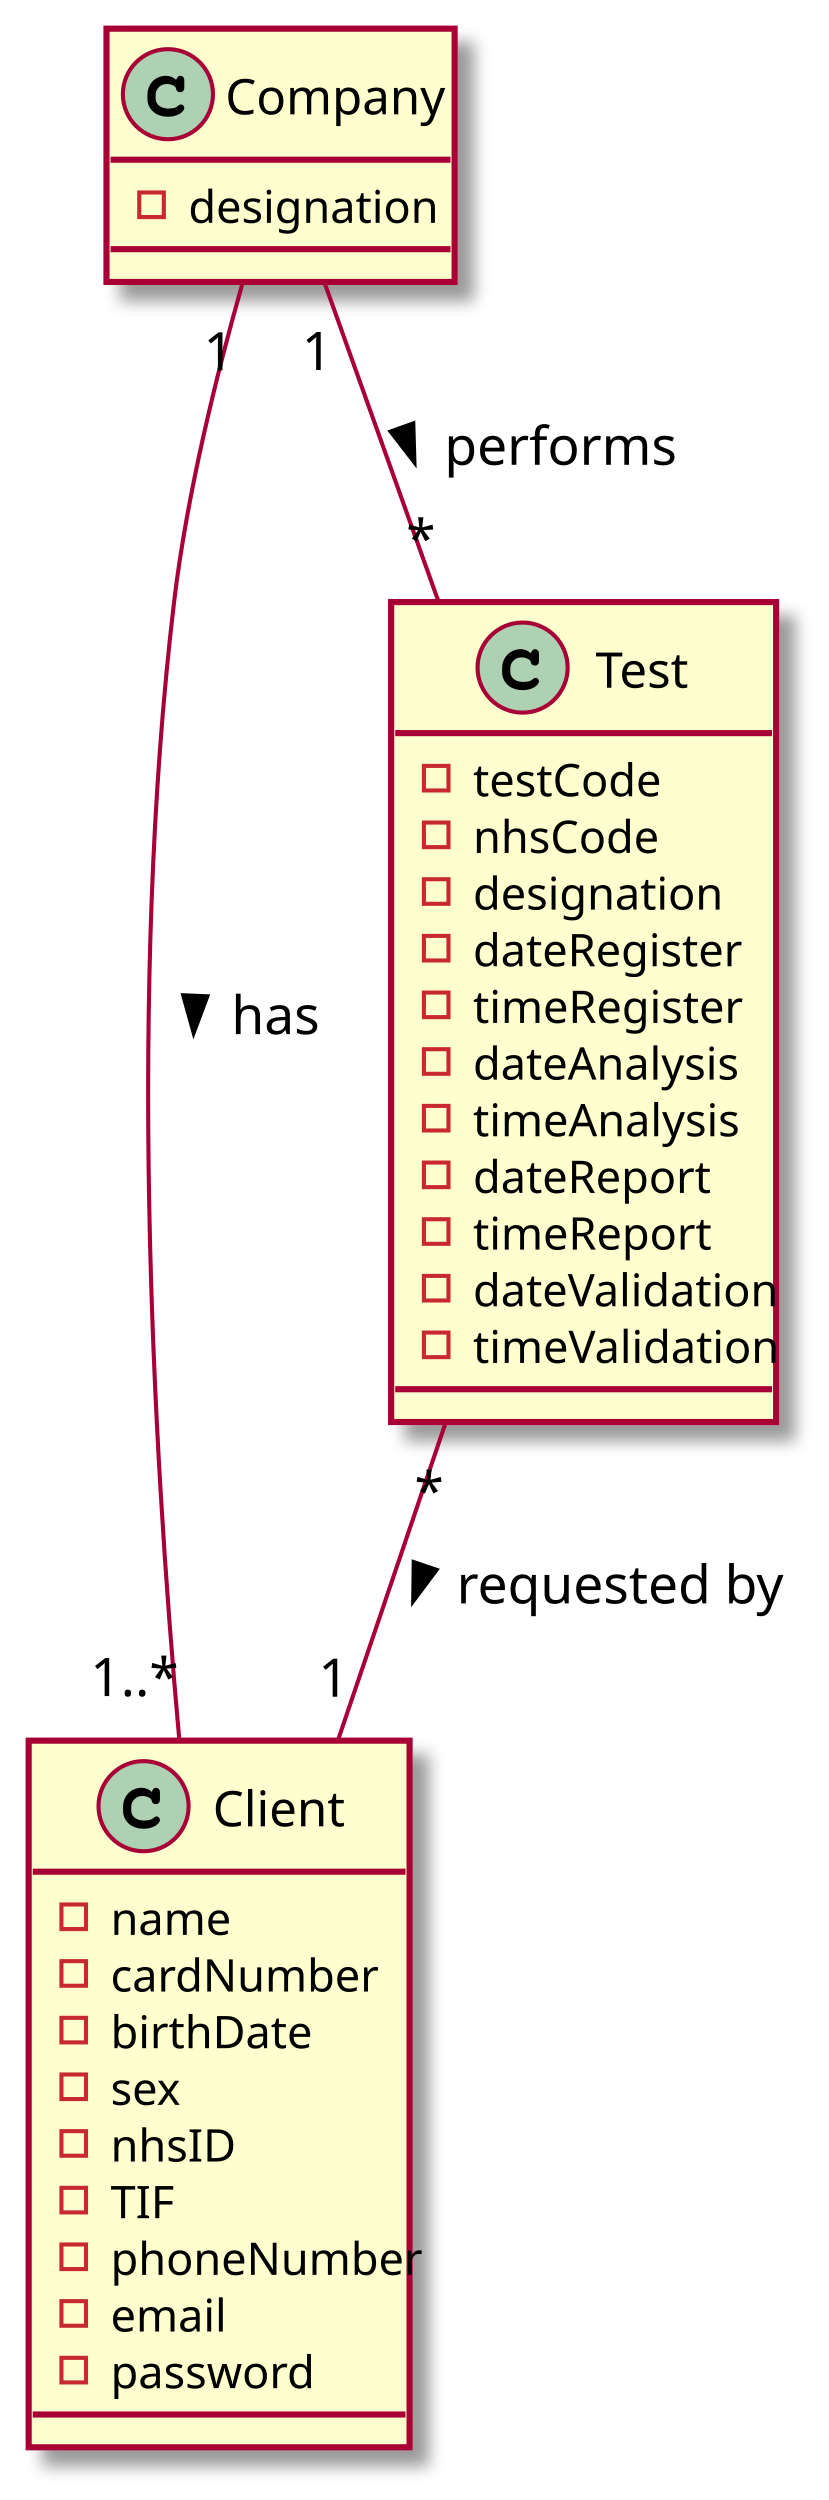
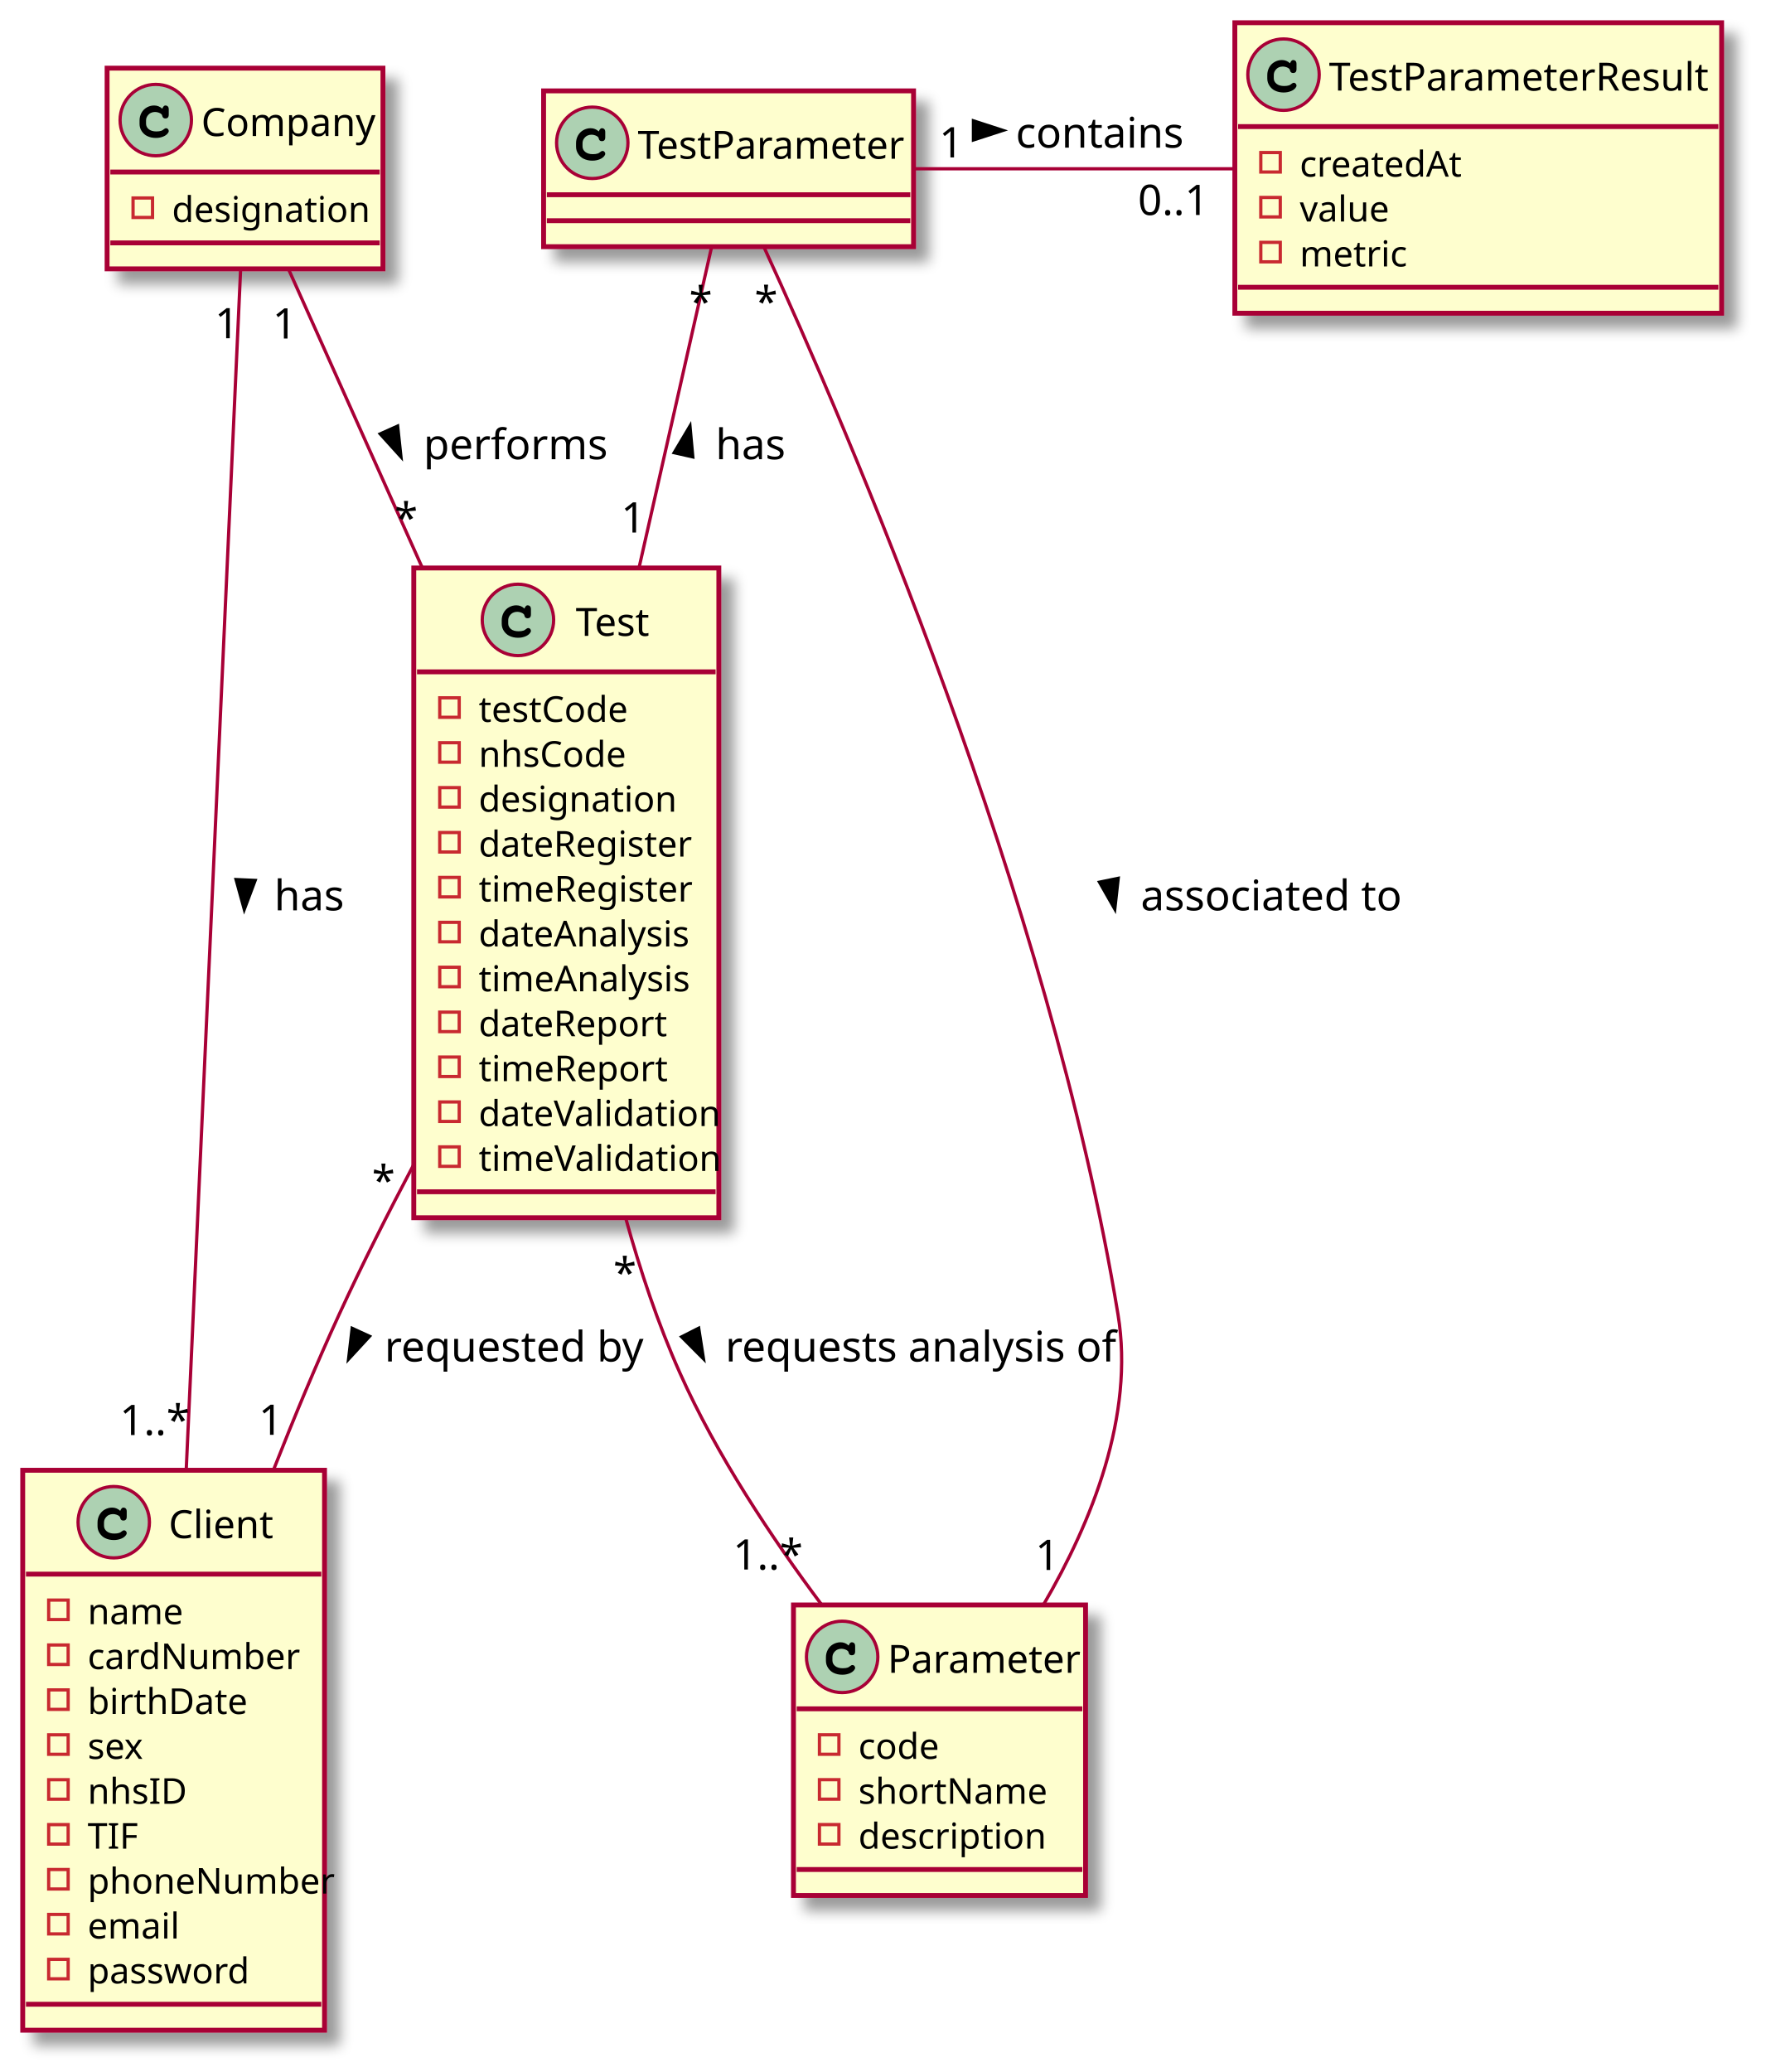
- <svg xmlns="http://www.w3.org/2000/svg" contentScriptType="application/ecmascript" contentStyleType="text/css" height="763.75px" preserveAspectRatio="none" style="width:253px;height:763px;" version="1.1" viewBox="0 0 253 763" width="253.75px" zoomAndPan="magnify">
+ <svg xmlns="http://www.w3.org/2000/svg" contentScriptType="application/ecmascript" contentStyleType="text/css" height="798.75px" preserveAspectRatio="none" style="width:680px;height:798px;" version="1.1" viewBox="0 0 680 798" width="680px" zoomAndPan="magnify">
  <defs>
-     <filter height="300%" id="f1lgx3156v87ap" width="300%" x="-1" y="-1">
+     <filter height="300%" id="f1get4rcjz4nbh" width="300%" x="-1" y="-1">
      <feGaussianBlur result="blurOut" stdDeviation="2.5" />
      <feColorMatrix in="blurOut" result="blurOut2" type="matrix" values="0 0 0 0 0 0 0 0 0 0 0 0 0 0 0 0 0 0 .4 0" />
      <feOffset dx="5.0" dy="5.0" in="blurOut2" result="blurOut3" />
      <feBlend in="SourceGraphic" in2="blurOut3" mode="normal" />
    </filter>
  </defs>
  <g>
-     <rect codeLine="2" fill="#FEFECE" filter="url(#f1lgx3156v87ap)" height="77.295" id="Company" style="stroke:#A80036;stroke-width:1.875;" width="106.25" x="32.5" y="8.75" />
-     <ellipse cx="51.25" cy="28.75" fill="#ADD1B2" rx="13.75" ry="13.75" style="stroke:#A80036;stroke-width:1.25;" />
-     <path d="M53.75,24.375 Q54.004,23.75 54.297,23.438 Q54.59,23.125 54.922,23.125 Q55.508,23.125 55.879,23.477 Q56.25,23.828 56.25,24.648 L56.25,26.602 Q56.25,27.422 55.898,27.773 Q55.547,28.125 55,28.125 Q54.512,28.125 54.199,27.91 Q53.887,27.695 53.75,27.129 Q53.691,26.738 53.477,26.523 Q53.086,26.113 52.383,25.879 Q51.68,25.625 50.977,25.625 Q50.098,25.625 49.355,25.977 Q48.633,26.328 48.066,27.109 Q47.5,27.891 47.5,28.965 L47.5,30.117 Q47.5,31.406 48.555,32.266 Q49.609,33.125 51.484,33.125 Q52.598,33.125 53.379,32.871 Q53.828,32.734 54.336,32.285 Q54.668,32.031 54.844,31.953 Q55.02,31.875 55.234,31.875 Q55.645,31.875 55.938,32.207 Q56.25,32.52 56.25,32.969 Q56.25,33.398 55.82,33.906 Q55.195,34.648 54.199,35.059 Q52.891,35.625 51.289,35.625 Q49.414,35.625 47.91,34.883 Q46.699,34.297 45.84,33.027 Q45,31.758 45,30.254 L45,28.887 Q45,27.324 45.742,25.957 Q46.504,24.59 47.812,23.867 Q49.141,23.125 50.625,23.125 Q51.523,23.125 52.305,23.438 Q53.086,23.75 53.75,24.375 Z " fill="#000000" />
-     <text fill="#000000" font-family="sans-serif" font-size="15" lengthAdjust="spacing" textLength="66.25" x="68.75" y="34.888">Company</text>
-     <line style="stroke:#A80036;stroke-width:1.875;" x1="33.75" x2="137.5" y1="48.75" y2="48.75" />
-     <rect fill="none" height="7.5" style="stroke:#C82930;stroke-width:1.25;" width="7.5" x="42.5" y="58.75" />
-     <text fill="#000000" font-family="sans-serif" font-size="13.75" lengthAdjust="spacing" textLength="68.75" x="57.5" y="68.024">designation</text>
-     <line style="stroke:#A80036;stroke-width:1.875;" x1="33.75" x2="137.5" y1="76.045" y2="76.045" />
-     <rect codeLine="6" fill="#FEFECE" filter="url(#f1lgx3156v87ap)" height="215.654" id="Client" style="stroke:#A80036;stroke-width:1.875;" width="116.25" x="8.75" y="531.25" />
-     <ellipse cx="43.812" cy="551.25" fill="#ADD1B2" rx="13.75" ry="13.75" style="stroke:#A80036;stroke-width:1.25;" />
-     <path d="M46.312,546.875 Q46.566,546.25 46.859,545.938 Q47.152,545.625 47.484,545.625 Q48.07,545.625 48.441,545.977 Q48.812,546.328 48.812,547.148 L48.812,549.102 Q48.812,549.922 48.461,550.273 Q48.109,550.625 47.562,550.625 Q47.074,550.625 46.762,550.41 Q46.449,550.195 46.312,549.629 Q46.254,549.238 46.039,549.023 Q45.648,548.613 44.945,548.379 Q44.242,548.125 43.539,548.125 Q42.66,548.125 41.918,548.477 Q41.195,548.828 40.629,549.609 Q40.062,550.391 40.062,551.465 L40.062,552.617 Q40.062,553.906 41.117,554.766 Q42.172,555.625 44.047,555.625 Q45.16,555.625 45.941,555.371 Q46.391,555.234 46.898,554.785 Q47.23,554.531 47.406,554.453 Q47.582,554.375 47.797,554.375 Q48.207,554.375 48.5,554.707 Q48.812,555.019 48.812,555.469 Q48.812,555.898 48.383,556.406 Q47.758,557.148 46.762,557.559 Q45.453,558.125 43.852,558.125 Q41.977,558.125 40.473,557.383 Q39.262,556.797 38.402,555.527 Q37.562,554.258 37.562,552.754 L37.562,551.387 Q37.562,549.824 38.305,548.457 Q39.066,547.09 40.375,546.367 Q41.703,545.625 43.188,545.625 Q44.086,545.625 44.867,545.938 Q45.648,546.25 46.312,546.875 Z " fill="#000000" />
-     <text fill="#000000" font-family="sans-serif" font-size="15" lengthAdjust="spacing" textLength="40" x="64.938" y="557.388">Client</text>
-     <line style="stroke:#A80036;stroke-width:1.875;" x1="10" x2="123.75" y1="571.25" y2="571.25" />
-     <rect fill="none" height="7.5" style="stroke:#C82930;stroke-width:1.25;" width="7.5" x="18.75" y="581.25" />
-     <text fill="#000000" font-family="sans-serif" font-size="13.75" lengthAdjust="spacing" textLength="32.5" x="33.75" y="590.524">name</text>
-     <rect fill="none" height="7.5" style="stroke:#C82930;stroke-width:1.25;" width="7.5" x="18.75" y="598.545" />
-     <text fill="#000000" font-family="sans-serif" font-size="13.75" lengthAdjust="spacing" textLength="73.75" x="33.75" y="607.819">cardNumber</text>
-     <rect fill="none" height="7.5" style="stroke:#C82930;stroke-width:1.25;" width="7.5" x="18.75" y="615.84" />
-     <text fill="#000000" font-family="sans-serif" font-size="13.75" lengthAdjust="spacing" textLength="53.75" x="33.75" y="625.114">birthDate</text>
-     <rect fill="none" height="7.5" style="stroke:#C82930;stroke-width:1.25;" width="7.5" x="18.75" y="633.135" />
-     <text fill="#000000" font-family="sans-serif" font-size="13.75" lengthAdjust="spacing" textLength="22.5" x="33.75" y="642.408">sex</text>
-     <rect fill="none" height="7.5" style="stroke:#C82930;stroke-width:1.25;" width="7.5" x="18.75" y="650.43" />
-     <text fill="#000000" font-family="sans-serif" font-size="13.75" lengthAdjust="spacing" textLength="33.75" x="33.75" y="659.703">nhsID</text>
-     <rect fill="none" height="7.5" style="stroke:#C82930;stroke-width:1.25;" width="7.5" x="18.75" y="667.725" />
-     <text fill="#000000" font-family="sans-serif" font-size="13.75" lengthAdjust="spacing" textLength="17.5" x="33.75" y="676.998">TIF</text>
-     <rect fill="none" height="7.5" style="stroke:#C82930;stroke-width:1.25;" width="7.5" x="18.75" y="685.019" />
-     <text fill="#000000" font-family="sans-serif" font-size="13.75" lengthAdjust="spacing" textLength="83.75" x="33.75" y="694.293">phoneNumber</text>
-     <rect fill="none" height="7.5" style="stroke:#C82930;stroke-width:1.25;" width="7.5" x="18.75" y="702.314" />
-     <text fill="#000000" font-family="sans-serif" font-size="13.75" lengthAdjust="spacing" textLength="30" x="33.75" y="711.588">email</text>
-     <rect fill="none" height="7.5" style="stroke:#C82930;stroke-width:1.25;" width="7.5" x="18.75" y="719.609" />
-     <text fill="#000000" font-family="sans-serif" font-size="13.75" lengthAdjust="spacing" textLength="62.5" x="33.75" y="728.883">password</text>
-     <line style="stroke:#A80036;stroke-width:1.875;" x1="10" x2="123.75" y1="736.904" y2="736.904" />
-     <rect codeLine="18" fill="#FEFECE" filter="url(#f1lgx3156v87ap)" height="250.244" id="Test" style="stroke:#A80036;stroke-width:1.875;" width="117.5" x="119.375" y="183.75" />
-     <ellipse cx="159.5" cy="203.75" fill="#ADD1B2" rx="13.75" ry="13.75" style="stroke:#A80036;stroke-width:1.25;" />
-     <path d="M162,199.375 Q162.254,198.75 162.547,198.438 Q162.84,198.125 163.172,198.125 Q163.758,198.125 164.129,198.477 Q164.5,198.828 164.5,199.648 L164.5,201.602 Q164.5,202.422 164.148,202.773 Q163.797,203.125 163.25,203.125 Q162.762,203.125 162.449,202.91 Q162.137,202.695 162,202.129 Q161.941,201.738 161.727,201.523 Q161.336,201.113 160.633,200.879 Q159.93,200.625 159.227,200.625 Q158.348,200.625 157.606,200.977 Q156.883,201.328 156.316,202.109 Q155.75,202.891 155.75,203.965 L155.75,205.117 Q155.75,206.406 156.805,207.266 Q157.859,208.125 159.734,208.125 Q160.848,208.125 161.629,207.871 Q162.078,207.734 162.586,207.285 Q162.918,207.031 163.094,206.953 Q163.269,206.875 163.484,206.875 Q163.894,206.875 164.188,207.207 Q164.5,207.519 164.5,207.969 Q164.5,208.398 164.07,208.906 Q163.445,209.648 162.449,210.059 Q161.141,210.625 159.539,210.625 Q157.664,210.625 156.16,209.883 Q154.949,209.297 154.09,208.027 Q153.25,206.758 153.25,205.254 L153.25,203.887 Q153.25,202.324 153.992,200.957 Q154.754,199.59 156.062,198.867 Q157.391,198.125 158.875,198.125 Q159.773,198.125 160.555,198.438 Q161.336,198.75 162,199.375 Z " fill="#000000" />
-     <text fill="#000000" font-family="sans-serif" font-size="15" lengthAdjust="spacing" textLength="30" x="181.75" y="209.888">Test</text>
-     <line style="stroke:#A80036;stroke-width:1.875;" x1="120.625" x2="235.625" y1="223.75" y2="223.75" />
-     <rect fill="none" height="7.5" style="stroke:#C82930;stroke-width:1.25;" width="7.5" x="129.375" y="233.75" />
-     <text fill="#000000" font-family="sans-serif" font-size="13.75" lengthAdjust="spacing" textLength="53.75" x="144.375" y="243.024">testCode</text>
-     <rect fill="none" height="7.5" style="stroke:#C82930;stroke-width:1.25;" width="7.5" x="129.375" y="251.045" />
-     <text fill="#000000" font-family="sans-serif" font-size="13.75" lengthAdjust="spacing" textLength="53.75" x="144.375" y="260.319">nhsCode</text>
-     <rect fill="none" height="7.5" style="stroke:#C82930;stroke-width:1.25;" width="7.5" x="129.375" y="268.34" />
-     <text fill="#000000" font-family="sans-serif" font-size="13.75" lengthAdjust="spacing" textLength="68.75" x="144.375" y="277.613">designation</text>
-     <rect fill="none" height="7.5" style="stroke:#C82930;stroke-width:1.25;" width="7.5" x="129.375" y="285.635" />
-     <text fill="#000000" font-family="sans-serif" font-size="13.75" lengthAdjust="spacing" textLength="76.25" x="144.375" y="294.908">dateRegister</text>
-     <rect fill="none" height="7.5" style="stroke:#C82930;stroke-width:1.25;" width="7.5" x="129.375" y="302.93" />
-     <text fill="#000000" font-family="sans-serif" font-size="13.75" lengthAdjust="spacing" textLength="73.75" x="144.375" y="312.203">timeRegister</text>
-     <rect fill="none" height="7.5" style="stroke:#C82930;stroke-width:1.25;" width="7.5" x="129.375" y="320.225" />
-     <text fill="#000000" font-family="sans-serif" font-size="13.75" lengthAdjust="spacing" textLength="78.75" x="144.375" y="329.498">dateAnalysis</text>
-     <rect fill="none" height="7.5" style="stroke:#C82930;stroke-width:1.25;" width="7.5" x="129.375" y="337.519" />
-     <text fill="#000000" font-family="sans-serif" font-size="13.75" lengthAdjust="spacing" textLength="76.25" x="144.375" y="346.793">timeAnalysis</text>
-     <rect fill="none" height="7.5" style="stroke:#C82930;stroke-width:1.25;" width="7.5" x="129.375" y="354.815" />
-     <text fill="#000000" font-family="sans-serif" font-size="13.75" lengthAdjust="spacing" textLength="66.25" x="144.375" y="364.088">dateReport</text>
-     <rect fill="none" height="7.5" style="stroke:#C82930;stroke-width:1.25;" width="7.5" x="129.375" y="372.109" />
-     <text fill="#000000" font-family="sans-serif" font-size="13.75" lengthAdjust="spacing" textLength="63.75" x="144.375" y="381.383">timeReport</text>
-     <rect fill="none" height="7.5" style="stroke:#C82930;stroke-width:1.25;" width="7.5" x="129.375" y="389.404" />
-     <text fill="#000000" font-family="sans-serif" font-size="13.75" lengthAdjust="spacing" textLength="85" x="144.375" y="398.678">dateValidation</text>
-     <rect fill="none" height="7.5" style="stroke:#C82930;stroke-width:1.25;" width="7.5" x="129.375" y="406.699" />
-     <text fill="#000000" font-family="sans-serif" font-size="13.75" lengthAdjust="spacing" textLength="82.5" x="144.375" y="415.973">timeValidation</text>
-     <line style="stroke:#A80036;stroke-width:1.875;" x1="120.625" x2="235.625" y1="423.994" y2="423.994" />
-     <path codeLine="33" d="M99.075,86.375 C108.3,112.162 121.1,147.975 133.713,183.275 " fill="none" id="Company-Test" style="stroke:#A80036;stroke-width:1.25;" />
-     <polygon fill="#000000" points="126.479,141.105,126.132,129.222,119.214,131.695,126.479,141.105" style="stroke:#000000;stroke-width:1.25;" />
-     <text fill="#000000" font-family="sans-serif" font-size="16.25" lengthAdjust="spacing" textLength="62.5" x="135.625" y="141.869">performs</text>
-     <text fill="#000000" font-family="sans-serif" font-size="16.25" lengthAdjust="spacing" textLength="8.75" x="92.112" y="112.93">1</text>
-     <text fill="#000000" font-family="sans-serif" font-size="16.25" lengthAdjust="spacing" textLength="6.25" x="123.972" y="170.202">*</text>
-     <path codeLine="34" d="M73.938,86.725 C66.312,113.537 57.075,150.475 53.125,183.75 C39.075,302.087 46.388,438.913 54.75,531.237 " fill="none" id="Company-Client" style="stroke:#A80036;stroke-width:1.25;" />
-     <polygon fill="#000000" points="59.105,315.214,63.263,304.077,55.923,303.76,59.105,315.214" style="stroke:#000000;stroke-width:1.25;" />
-     <text fill="#000000" font-family="sans-serif" font-size="16.25" lengthAdjust="spacing" textLength="26.25" x="70.625" y="315.619">has</text>
-     <text fill="#000000" font-family="sans-serif" font-size="16.25" lengthAdjust="spacing" textLength="8.75" x="62.126" y="113.039">1</text>
-     <text fill="#000000" font-family="sans-serif" font-size="16.25" lengthAdjust="spacing" textLength="25" x="27.557" y="517.631">1..*</text>
-     <path codeLine="35" d="M136.062,434.05 C125.237,465.988 113.675,500.087 103.162,531.087 " fill="none" id="Test-Client" style="stroke:#A80036;stroke-width:1.25;" />
-     <polygon fill="#000000" points="126.118,488.639,133.228,479.111,126.269,476.752,126.118,488.639" style="stroke:#000000;stroke-width:1.25;" />
-     <text fill="#000000" font-family="sans-serif" font-size="16.25" lengthAdjust="spacing" textLength="93.75" x="139.375" y="489.369">requested by</text>
-     <text fill="#000000" font-family="sans-serif" font-size="16.25" lengthAdjust="spacing" textLength="6.25" x="126.494" y="460.862">*</text>
-     <text fill="#000000" font-family="sans-serif" font-size="16.25" lengthAdjust="spacing" textLength="8.75" x="97.155" y="517.836">1</text>
+     <rect codeLine="2" fill="#FEFECE" filter="url(#f1get4rcjz4nbh)" height="77.295" id="Company" style="stroke:#A80036;stroke-width:1.875;" width="106.25" x="41.25" y="26.25" />
+     <ellipse cx="60" cy="46.25" fill="#ADD1B2" rx="13.75" ry="13.75" style="stroke:#A80036;stroke-width:1.25;" />
+     <path d="M62.5,41.875 Q62.754,41.25 63.047,40.938 Q63.34,40.625 63.672,40.625 Q64.258,40.625 64.629,40.977 Q65,41.328 65,42.148 L65,44.102 Q65,44.922 64.648,45.273 Q64.297,45.625 63.75,45.625 Q63.262,45.625 62.949,45.41 Q62.637,45.195 62.5,44.629 Q62.441,44.238 62.227,44.023 Q61.836,43.613 61.133,43.379 Q60.43,43.125 59.727,43.125 Q58.848,43.125 58.105,43.477 Q57.383,43.828 56.816,44.609 Q56.25,45.391 56.25,46.465 L56.25,47.617 Q56.25,48.906 57.305,49.766 Q58.359,50.625 60.234,50.625 Q61.348,50.625 62.129,50.371 Q62.578,50.234 63.086,49.785 Q63.418,49.531 63.594,49.453 Q63.77,49.375 63.984,49.375 Q64.394,49.375 64.688,49.707 Q65,50.02 65,50.469 Q65,50.898 64.57,51.406 Q63.945,52.148 62.949,52.559 Q61.641,53.125 60.039,53.125 Q58.164,53.125 56.66,52.383 Q55.449,51.797 54.59,50.527 Q53.75,49.258 53.75,47.754 L53.75,46.387 Q53.75,44.824 54.492,43.457 Q55.254,42.09 56.562,41.367 Q57.891,40.625 59.375,40.625 Q60.273,40.625 61.055,40.938 Q61.836,41.25 62.5,41.875 Z " fill="#000000" />
+     <text fill="#000000" font-family="sans-serif" font-size="15" lengthAdjust="spacing" textLength="66.25" x="77.5" y="52.388">Company</text>
+     <line style="stroke:#A80036;stroke-width:1.875;" x1="42.5" x2="146.25" y1="66.25" y2="66.25" />
+     <rect fill="none" height="7.5" style="stroke:#C82930;stroke-width:1.25;" width="7.5" x="51.25" y="76.25" />
+     <text fill="#000000" font-family="sans-serif" font-size="13.75" lengthAdjust="spacing" textLength="68.75" x="66.25" y="85.524">designation</text>
+     <line style="stroke:#A80036;stroke-width:1.875;" x1="42.5" x2="146.25" y1="93.545" y2="93.545" />
+     <rect codeLine="6" fill="#FEFECE" filter="url(#f1get4rcjz4nbh)" height="215.654" id="Client" style="stroke:#A80036;stroke-width:1.875;" width="116.25" x="8.75" y="566.25" />
+     <ellipse cx="43.812" cy="586.25" fill="#ADD1B2" rx="13.75" ry="13.75" style="stroke:#A80036;stroke-width:1.25;" />
+     <path d="M46.312,581.875 Q46.566,581.25 46.859,580.938 Q47.152,580.625 47.484,580.625 Q48.07,580.625 48.441,580.977 Q48.812,581.328 48.812,582.148 L48.812,584.102 Q48.812,584.922 48.461,585.273 Q48.109,585.625 47.562,585.625 Q47.074,585.625 46.762,585.41 Q46.449,585.195 46.312,584.629 Q46.254,584.238 46.039,584.023 Q45.648,583.613 44.945,583.379 Q44.242,583.125 43.539,583.125 Q42.66,583.125 41.918,583.477 Q41.195,583.828 40.629,584.609 Q40.062,585.391 40.062,586.465 L40.062,587.617 Q40.062,588.906 41.117,589.766 Q42.172,590.625 44.047,590.625 Q45.16,590.625 45.941,590.371 Q46.391,590.234 46.898,589.785 Q47.23,589.531 47.406,589.453 Q47.582,589.375 47.797,589.375 Q48.207,589.375 48.5,589.707 Q48.812,590.019 48.812,590.469 Q48.812,590.898 48.383,591.406 Q47.758,592.148 46.762,592.559 Q45.453,593.125 43.852,593.125 Q41.977,593.125 40.473,592.383 Q39.262,591.797 38.402,590.527 Q37.562,589.258 37.562,587.754 L37.562,586.387 Q37.562,584.824 38.305,583.457 Q39.066,582.09 40.375,581.367 Q41.703,580.625 43.188,580.625 Q44.086,580.625 44.867,580.938 Q45.648,581.25 46.312,581.875 Z " fill="#000000" />
+     <text fill="#000000" font-family="sans-serif" font-size="15" lengthAdjust="spacing" textLength="40" x="64.938" y="592.388">Client</text>
+     <line style="stroke:#A80036;stroke-width:1.875;" x1="10" x2="123.75" y1="606.25" y2="606.25" />
+     <rect fill="none" height="7.5" style="stroke:#C82930;stroke-width:1.25;" width="7.5" x="18.75" y="616.25" />
+     <text fill="#000000" font-family="sans-serif" font-size="13.75" lengthAdjust="spacing" textLength="32.5" x="33.75" y="625.524">name</text>
+     <rect fill="none" height="7.5" style="stroke:#C82930;stroke-width:1.25;" width="7.5" x="18.75" y="633.545" />
+     <text fill="#000000" font-family="sans-serif" font-size="13.75" lengthAdjust="spacing" textLength="73.75" x="33.75" y="642.819">cardNumber</text>
+     <rect fill="none" height="7.5" style="stroke:#C82930;stroke-width:1.25;" width="7.5" x="18.75" y="650.84" />
+     <text fill="#000000" font-family="sans-serif" font-size="13.75" lengthAdjust="spacing" textLength="53.75" x="33.75" y="660.114">birthDate</text>
+     <rect fill="none" height="7.5" style="stroke:#C82930;stroke-width:1.25;" width="7.5" x="18.75" y="668.135" />
+     <text fill="#000000" font-family="sans-serif" font-size="13.75" lengthAdjust="spacing" textLength="22.5" x="33.75" y="677.408">sex</text>
+     <rect fill="none" height="7.5" style="stroke:#C82930;stroke-width:1.25;" width="7.5" x="18.75" y="685.43" />
+     <text fill="#000000" font-family="sans-serif" font-size="13.75" lengthAdjust="spacing" textLength="33.75" x="33.75" y="694.703">nhsID</text>
+     <rect fill="none" height="7.5" style="stroke:#C82930;stroke-width:1.25;" width="7.5" x="18.75" y="702.725" />
+     <text fill="#000000" font-family="sans-serif" font-size="13.75" lengthAdjust="spacing" textLength="17.5" x="33.75" y="711.998">TIF</text>
+     <rect fill="none" height="7.5" style="stroke:#C82930;stroke-width:1.25;" width="7.5" x="18.75" y="720.019" />
+     <text fill="#000000" font-family="sans-serif" font-size="13.75" lengthAdjust="spacing" textLength="83.75" x="33.75" y="729.293">phoneNumber</text>
+     <rect fill="none" height="7.5" style="stroke:#C82930;stroke-width:1.25;" width="7.5" x="18.75" y="737.314" />
+     <text fill="#000000" font-family="sans-serif" font-size="13.75" lengthAdjust="spacing" textLength="30" x="33.75" y="746.588">email</text>
+     <rect fill="none" height="7.5" style="stroke:#C82930;stroke-width:1.25;" width="7.5" x="18.75" y="754.609" />
+     <text fill="#000000" font-family="sans-serif" font-size="13.75" lengthAdjust="spacing" textLength="62.5" x="33.75" y="763.883">password</text>
+     <line style="stroke:#A80036;stroke-width:1.875;" x1="10" x2="123.75" y1="771.904" y2="771.904" />
+     <rect codeLine="18" fill="#FEFECE" filter="url(#f1get4rcjz4nbh)" height="250.244" id="Test" style="stroke:#A80036;stroke-width:1.875;" width="117.5" x="159.375" y="218.75" />
+     <ellipse cx="199.5" cy="238.75" fill="#ADD1B2" rx="13.75" ry="13.75" style="stroke:#A80036;stroke-width:1.25;" />
+     <path d="M202,234.375 Q202.254,233.75 202.547,233.438 Q202.84,233.125 203.172,233.125 Q203.758,233.125 204.129,233.477 Q204.5,233.828 204.5,234.648 L204.5,236.602 Q204.5,237.422 204.148,237.773 Q203.797,238.125 203.25,238.125 Q202.762,238.125 202.449,237.91 Q202.137,237.695 202,237.129 Q201.941,236.738 201.727,236.523 Q201.336,236.113 200.633,235.879 Q199.93,235.625 199.227,235.625 Q198.348,235.625 197.606,235.977 Q196.883,236.328 196.316,237.109 Q195.75,237.891 195.75,238.965 L195.75,240.117 Q195.75,241.406 196.805,242.266 Q197.859,243.125 199.734,243.125 Q200.848,243.125 201.629,242.871 Q202.078,242.734 202.586,242.285 Q202.918,242.031 203.094,241.953 Q203.269,241.875 203.484,241.875 Q203.894,241.875 204.188,242.207 Q204.5,242.519 204.5,242.969 Q204.5,243.398 204.07,243.906 Q203.445,244.648 202.449,245.059 Q201.141,245.625 199.539,245.625 Q197.664,245.625 196.16,244.883 Q194.949,244.297 194.09,243.027 Q193.25,241.758 193.25,240.254 L193.25,238.887 Q193.25,237.324 193.992,235.957 Q194.754,234.59 196.062,233.867 Q197.391,233.125 198.875,233.125 Q199.773,233.125 200.555,233.438 Q201.336,233.75 202,234.375 Z " fill="#000000" />
+     <text fill="#000000" font-family="sans-serif" font-size="15" lengthAdjust="spacing" textLength="30" x="221.75" y="244.888">Test</text>
+     <line style="stroke:#A80036;stroke-width:1.875;" x1="160.625" x2="275.625" y1="258.75" y2="258.75" />
+     <rect fill="none" height="7.5" style="stroke:#C82930;stroke-width:1.25;" width="7.5" x="169.375" y="268.75" />
+     <text fill="#000000" font-family="sans-serif" font-size="13.75" lengthAdjust="spacing" textLength="53.75" x="184.375" y="278.024">testCode</text>
+     <rect fill="none" height="7.5" style="stroke:#C82930;stroke-width:1.25;" width="7.5" x="169.375" y="286.045" />
+     <text fill="#000000" font-family="sans-serif" font-size="13.75" lengthAdjust="spacing" textLength="53.75" x="184.375" y="295.319">nhsCode</text>
+     <rect fill="none" height="7.5" style="stroke:#C82930;stroke-width:1.25;" width="7.5" x="169.375" y="303.34" />
+     <text fill="#000000" font-family="sans-serif" font-size="13.75" lengthAdjust="spacing" textLength="68.75" x="184.375" y="312.613">designation</text>
+     <rect fill="none" height="7.5" style="stroke:#C82930;stroke-width:1.25;" width="7.5" x="169.375" y="320.635" />
+     <text fill="#000000" font-family="sans-serif" font-size="13.75" lengthAdjust="spacing" textLength="76.25" x="184.375" y="329.908">dateRegister</text>
+     <rect fill="none" height="7.5" style="stroke:#C82930;stroke-width:1.25;" width="7.5" x="169.375" y="337.93" />
+     <text fill="#000000" font-family="sans-serif" font-size="13.75" lengthAdjust="spacing" textLength="73.75" x="184.375" y="347.203">timeRegister</text>
+     <rect fill="none" height="7.5" style="stroke:#C82930;stroke-width:1.25;" width="7.5" x="169.375" y="355.225" />
+     <text fill="#000000" font-family="sans-serif" font-size="13.75" lengthAdjust="spacing" textLength="78.75" x="184.375" y="364.498">dateAnalysis</text>
+     <rect fill="none" height="7.5" style="stroke:#C82930;stroke-width:1.25;" width="7.5" x="169.375" y="372.519" />
+     <text fill="#000000" font-family="sans-serif" font-size="13.75" lengthAdjust="spacing" textLength="76.25" x="184.375" y="381.793">timeAnalysis</text>
+     <rect fill="none" height="7.5" style="stroke:#C82930;stroke-width:1.25;" width="7.5" x="169.375" y="389.815" />
+     <text fill="#000000" font-family="sans-serif" font-size="13.75" lengthAdjust="spacing" textLength="66.25" x="184.375" y="399.088">dateReport</text>
+     <rect fill="none" height="7.5" style="stroke:#C82930;stroke-width:1.25;" width="7.5" x="169.375" y="407.109" />
+     <text fill="#000000" font-family="sans-serif" font-size="13.75" lengthAdjust="spacing" textLength="63.75" x="184.375" y="416.383">timeReport</text>
+     <rect fill="none" height="7.5" style="stroke:#C82930;stroke-width:1.25;" width="7.5" x="169.375" y="424.404" />
+     <text fill="#000000" font-family="sans-serif" font-size="13.75" lengthAdjust="spacing" textLength="85" x="184.375" y="433.678">dateValidation</text>
+     <rect fill="none" height="7.5" style="stroke:#C82930;stroke-width:1.25;" width="7.5" x="169.375" y="441.699" />
+     <text fill="#000000" font-family="sans-serif" font-size="13.75" lengthAdjust="spacing" textLength="82.5" x="184.375" y="450.973">timeValidation</text>
+     <line style="stroke:#A80036;stroke-width:1.875;" x1="160.625" x2="275.625" y1="458.994" y2="458.994" />
+     <rect codeLine="32" fill="#FEFECE" filter="url(#f1get4rcjz4nbh)" height="111.885" id="TestParameterResult" style="stroke:#A80036;stroke-width:1.875;" width="187.5" x="475.625" y="8.75" />
+     <ellipse cx="494.375" cy="28.75" fill="#ADD1B2" rx="13.75" ry="13.75" style="stroke:#A80036;stroke-width:1.25;" />
+     <path d="M496.875,24.375 Q497.129,23.75 497.422,23.438 Q497.715,23.125 498.047,23.125 Q498.633,23.125 499.004,23.477 Q499.375,23.828 499.375,24.648 L499.375,26.602 Q499.375,27.422 499.023,27.773 Q498.672,28.125 498.125,28.125 Q497.637,28.125 497.324,27.91 Q497.012,27.695 496.875,27.129 Q496.816,26.738 496.602,26.523 Q496.211,26.113 495.508,25.879 Q494.805,25.625 494.102,25.625 Q493.223,25.625 492.481,25.977 Q491.758,26.328 491.191,27.109 Q490.625,27.891 490.625,28.965 L490.625,30.117 Q490.625,31.406 491.68,32.266 Q492.734,33.125 494.609,33.125 Q495.723,33.125 496.504,32.871 Q496.953,32.734 497.461,32.285 Q497.793,32.031 497.969,31.953 Q498.144,31.875 498.359,31.875 Q498.769,31.875 499.062,32.207 Q499.375,32.52 499.375,32.969 Q499.375,33.398 498.945,33.906 Q498.32,34.648 497.324,35.059 Q496.016,35.625 494.414,35.625 Q492.539,35.625 491.035,34.883 Q489.824,34.297 488.965,33.027 Q488.125,31.758 488.125,30.254 L488.125,28.887 Q488.125,27.324 488.867,25.957 Q489.629,24.59 490.938,23.867 Q492.266,23.125 493.75,23.125 Q494.648,23.125 495.43,23.438 Q496.211,23.75 496.875,24.375 Z " fill="#000000" />
+     <text fill="#000000" font-family="sans-serif" font-size="15" lengthAdjust="spacing" textLength="147.5" x="511.875" y="34.888">TestParameterResult</text>
+     <line style="stroke:#A80036;stroke-width:1.875;" x1="476.875" x2="661.875" y1="48.75" y2="48.75" />
+     <rect fill="none" height="7.5" style="stroke:#C82930;stroke-width:1.25;" width="7.5" x="485.625" y="58.75" />
+     <text fill="#000000" font-family="sans-serif" font-size="13.75" lengthAdjust="spacing" textLength="60" x="500.625" y="68.024">createdAt</text>
+     <rect fill="none" height="7.5" style="stroke:#C82930;stroke-width:1.25;" width="7.5" x="485.625" y="76.045" />
+     <text fill="#000000" font-family="sans-serif" font-size="13.75" lengthAdjust="spacing" textLength="32.5" x="500.625" y="85.319">value</text>
+     <rect fill="none" height="7.5" style="stroke:#C82930;stroke-width:1.25;" width="7.5" x="485.625" y="93.34" />
+     <text fill="#000000" font-family="sans-serif" font-size="13.75" lengthAdjust="spacing" textLength="36.25" x="500.625" y="102.614">metric</text>
+     <line style="stroke:#A80036;stroke-width:1.875;" x1="476.875" x2="661.875" y1="110.635" y2="110.635" />
+     <rect codeLine="38" fill="#FEFECE" filter="url(#f1get4rcjz4nbh)" height="111.885" id="Parameter" style="stroke:#A80036;stroke-width:1.875;" width="112.5" x="305.625" y="618.125" />
+     <ellipse cx="324.375" cy="638.125" fill="#ADD1B2" rx="13.75" ry="13.75" style="stroke:#A80036;stroke-width:1.25;" />
+     <path d="M326.875,633.75 Q327.129,633.125 327.422,632.812 Q327.715,632.5 328.047,632.5 Q328.633,632.5 329.004,632.852 Q329.375,633.203 329.375,634.023 L329.375,635.977 Q329.375,636.797 329.023,637.148 Q328.672,637.5 328.125,637.5 Q327.637,637.5 327.324,637.285 Q327.012,637.07 326.875,636.504 Q326.816,636.113 326.602,635.898 Q326.211,635.488 325.508,635.254 Q324.805,635 324.102,635 Q323.223,635 322.481,635.352 Q321.758,635.703 321.191,636.484 Q320.625,637.266 320.625,638.34 L320.625,639.492 Q320.625,640.781 321.68,641.641 Q322.734,642.5 324.609,642.5 Q325.723,642.5 326.504,642.246 Q326.953,642.109 327.461,641.66 Q327.793,641.406 327.969,641.328 Q328.144,641.25 328.359,641.25 Q328.769,641.25 329.062,641.582 Q329.375,641.894 329.375,642.344 Q329.375,642.773 328.945,643.281 Q328.32,644.023 327.324,644.434 Q326.016,645 324.414,645 Q322.539,645 321.035,644.258 Q319.824,643.672 318.965,642.402 Q318.125,641.133 318.125,639.629 L318.125,638.262 Q318.125,636.699 318.867,635.332 Q319.629,633.965 320.938,633.242 Q322.266,632.5 323.75,632.5 Q324.648,632.5 325.43,632.812 Q326.211,633.125 326.875,633.75 Z " fill="#000000" />
+     <text fill="#000000" font-family="sans-serif" font-size="15" lengthAdjust="spacing" textLength="72.5" x="341.875" y="644.263">Parameter</text>
+     <line style="stroke:#A80036;stroke-width:1.875;" x1="306.875" x2="416.875" y1="658.125" y2="658.125" />
+     <rect fill="none" height="7.5" style="stroke:#C82930;stroke-width:1.25;" width="7.5" x="315.625" y="668.125" />
+     <text fill="#000000" font-family="sans-serif" font-size="13.75" lengthAdjust="spacing" textLength="30" x="330.625" y="677.399">code</text>
+     <rect fill="none" height="7.5" style="stroke:#C82930;stroke-width:1.25;" width="7.5" x="315.625" y="685.42" />
+     <text fill="#000000" font-family="sans-serif" font-size="13.75" lengthAdjust="spacing" textLength="65" x="330.625" y="694.694">shortName</text>
+     <rect fill="none" height="7.5" style="stroke:#C82930;stroke-width:1.25;" width="7.5" x="315.625" y="702.715" />
+     <text fill="#000000" font-family="sans-serif" font-size="13.75" lengthAdjust="spacing" textLength="66.25" x="330.625" y="711.989">description</text>
+     <line style="stroke:#A80036;stroke-width:1.875;" x1="306.875" x2="416.875" y1="720.01" y2="720.01" />
+     <rect fill="#FEFECE" filter="url(#f1get4rcjz4nbh)" height="60" id="TestParameter" style="stroke:#A80036;stroke-width:1.875;" width="142.5" x="209.375" y="35" />
+     <ellipse cx="228.125" cy="55" fill="#ADD1B2" rx="13.75" ry="13.75" style="stroke:#A80036;stroke-width:1.25;" />
+     <path d="M230.625,50.625 Q230.879,50 231.172,49.688 Q231.465,49.375 231.797,49.375 Q232.383,49.375 232.754,49.727 Q233.125,50.078 233.125,50.898 L233.125,52.852 Q233.125,53.672 232.773,54.023 Q232.422,54.375 231.875,54.375 Q231.387,54.375 231.074,54.16 Q230.762,53.945 230.625,53.379 Q230.566,52.988 230.352,52.773 Q229.961,52.363 229.258,52.129 Q228.555,51.875 227.852,51.875 Q226.973,51.875 226.231,52.227 Q225.508,52.578 224.941,53.359 Q224.375,54.141 224.375,55.215 L224.375,56.367 Q224.375,57.656 225.43,58.516 Q226.484,59.375 228.359,59.375 Q229.473,59.375 230.254,59.121 Q230.703,58.984 231.211,58.535 Q231.543,58.281 231.719,58.203 Q231.894,58.125 232.109,58.125 Q232.519,58.125 232.812,58.457 Q233.125,58.77 233.125,59.219 Q233.125,59.648 232.695,60.156 Q232.07,60.898 231.074,61.309 Q229.766,61.875 228.164,61.875 Q226.289,61.875 224.785,61.133 Q223.574,60.547 222.715,59.277 Q221.875,58.008 221.875,56.504 L221.875,55.137 Q221.875,53.574 222.617,52.207 Q223.379,50.84 224.688,50.117 Q226.016,49.375 227.5,49.375 Q228.398,49.375 229.18,49.688 Q229.961,50 230.625,50.625 Z " fill="#000000" />
+     <text fill="#000000" font-family="sans-serif" font-size="15" lengthAdjust="spacing" textLength="102.5" x="245.625" y="61.138">TestParameter</text>
+     <line style="stroke:#A80036;stroke-width:1.875;" x1="210.625" x2="350.625" y1="75" y2="75" />
+     <line style="stroke:#A80036;stroke-width:1.875;" x1="210.625" x2="350.625" y1="85" y2="85" />
+     <path codeLine="44" d="M111.325,104.088 C124.625,133.787 143.95,176.912 162.512,218.338 " fill="none" id="Company-Test" style="stroke:#A80036;stroke-width:1.25;" />
+     <polygon fill="#000000" points="154.43,175.923,153.16,164.103,146.455,167.107,154.43,175.923" style="stroke:#000000;stroke-width:1.25;" />
+     <text fill="#000000" font-family="sans-serif" font-size="16.25" lengthAdjust="spacing" textLength="62.5" x="163.125" y="176.869">performs</text>
+     <text fill="#000000" font-family="sans-serif" font-size="16.25" lengthAdjust="spacing" textLength="8.75" x="104.972" y="130.375">1</text>
+     <text fill="#000000" font-family="sans-serif" font-size="16.25" lengthAdjust="spacing" textLength="6.25" x="151.949" y="205.269">*</text>
+     <path codeLine="45" d="M92.675,103.75 C88.575,194.338 78,427.725 71.737,565.95 " fill="none" id="Company-Client" style="stroke:#A80036;stroke-width:1.25;" />
+     <polygon fill="#000000" points="94.092,350.213,98.274,339.085,90.934,338.752,94.092,350.213" style="stroke:#000000;stroke-width:1.25;" />
+     <text fill="#000000" font-family="sans-serif" font-size="16.25" lengthAdjust="spacing" textLength="26.25" x="105.625" y="350.619">has</text>
+     <text fill="#000000" font-family="sans-serif" font-size="16.25" lengthAdjust="spacing" textLength="8.75" x="82.729" y="130.28">1</text>
+     <text fill="#000000" font-family="sans-serif" font-size="16.25" lengthAdjust="spacing" textLength="25" x="46.081" y="552.686">1..*</text>
+     <path codeLine="46" d="M159.363,448.5 C149.325,467.488 139.338,487.3 130.625,506.25 C121.875,525.275 113.312,545.862 105.438,565.875 " fill="none" id="Test-Client" style="stroke:#A80036;stroke-width:1.25;" />
+     <polygon fill="#000000" points="134.266,523.399,142.324,514.659,135.648,511.591,134.266,523.399" style="stroke:#000000;stroke-width:1.25;" />
+     <text fill="#000000" font-family="sans-serif" font-size="16.25" lengthAdjust="spacing" textLength="93.75" x="148.125" y="524.369">requested by</text>
+     <text fill="#000000" font-family="sans-serif" font-size="16.25" lengthAdjust="spacing" textLength="6.25" x="143.249" y="460.485">*</text>
+     <text fill="#000000" font-family="sans-serif" font-size="16.25" lengthAdjust="spacing" textLength="8.75" x="99.626" y="552.605">1</text>
+     <path codeLine="47" d="M241.012,469.163 C246.637,489.5 253.525,510.038 261.875,528.75 C275.975,560.35 297.238,592.312 316.525,618.1 " fill="none" id="Test-Parameter" style="stroke:#A80036;stroke-width:1.25;" />
+     <polygon fill="#000000" points="270.951,523.294,269.115,511.549,262.562,514.871,270.951,523.294" style="stroke:#000000;stroke-width:1.25;" />
+     <text fill="#000000" font-family="sans-serif" font-size="16.25" lengthAdjust="spacing" textLength="145" x="279.375" y="524.369">requests analysis of</text>
+     <text fill="#000000" font-family="sans-serif" font-size="16.25" lengthAdjust="spacing" textLength="6.25" x="236.214" y="495.983">*</text>
+     <text fill="#000000" font-family="sans-serif" font-size="16.25" lengthAdjust="spacing" textLength="25" x="282.305" y="604.49">1..*</text>
+     <path codeLine="48" d="M294.3,95.25 C326.075,164.438 404.163,345.387 430.625,506.25 C437.038,545.212 420.475,586.237 402.012,617.875 " fill="none" id="TestParameter-Parameter" style="stroke:#A80036;stroke-width:1.25;" />
+     <polygon fill="#000000" points="429.387,350.091,430.702,338.276,423.506,339.759,429.387,350.091" style="stroke:#000000;stroke-width:1.25;" />
+     <text fill="#000000" font-family="sans-serif" font-size="16.25" lengthAdjust="spacing" textLength="97.5" x="439.375" y="350.619">associated to</text>
+     <text fill="#000000" font-family="sans-serif" font-size="16.25" lengthAdjust="spacing" textLength="6.25" x="290.622" y="121.983">*</text>
+     <text fill="#000000" font-family="sans-serif" font-size="16.25" lengthAdjust="spacing" textLength="8.75" x="398.739" y="604.642">1</text>
+     <path codeLine="49" d="M274.05,95.287 C267.363,124.862 256.525,172.762 246.162,218.562 " fill="none" id="TestParameter-Test" style="stroke:#A80036;stroke-width:1.25;" />
+     <polygon fill="#000000" points="265.754,164.124,259.676,174.341,266.842,175.962,265.754,164.124" style="stroke:#000000;stroke-width:1.25;" />
+     <text fill="#000000" font-family="sans-serif" font-size="16.25" lengthAdjust="spacing" textLength="26.25" x="275.625" y="176.869">has</text>
+     <text fill="#000000" font-family="sans-serif" font-size="16.25" lengthAdjust="spacing" textLength="6.25" x="265.436" y="122.03">*</text>
+     <text fill="#000000" font-family="sans-serif" font-size="16.25" lengthAdjust="spacing" textLength="8.75" x="239.224" y="205.089">1</text>
+     <path codeLine="50" d="M352,65 C389.25,65 435.275,65 475.387,65 " fill="none" id="TestParameter-TestParameterResult" style="stroke:#A80036;stroke-width:1.25;" />
+     <polygon fill="#000000" points="386.25,50.22,374.944,46.546,374.944,53.893,386.25,50.22" style="stroke:#000000;stroke-width:1.25;" />
+     <text fill="#000000" font-family="sans-serif" font-size="16.25" lengthAdjust="spacing" textLength="61.25" x="391.25" y="56.869">contains</text>
+     <text fill="#000000" font-family="sans-serif" font-size="16.25" lengthAdjust="spacing" textLength="8.75" x="361.705" y="60.616">1</text>
+     <text fill="#000000" font-family="sans-serif" font-size="16.25" lengthAdjust="spacing" textLength="27.5" x="438.292" y="82.806">0..1</text>
  </g>
</svg>
